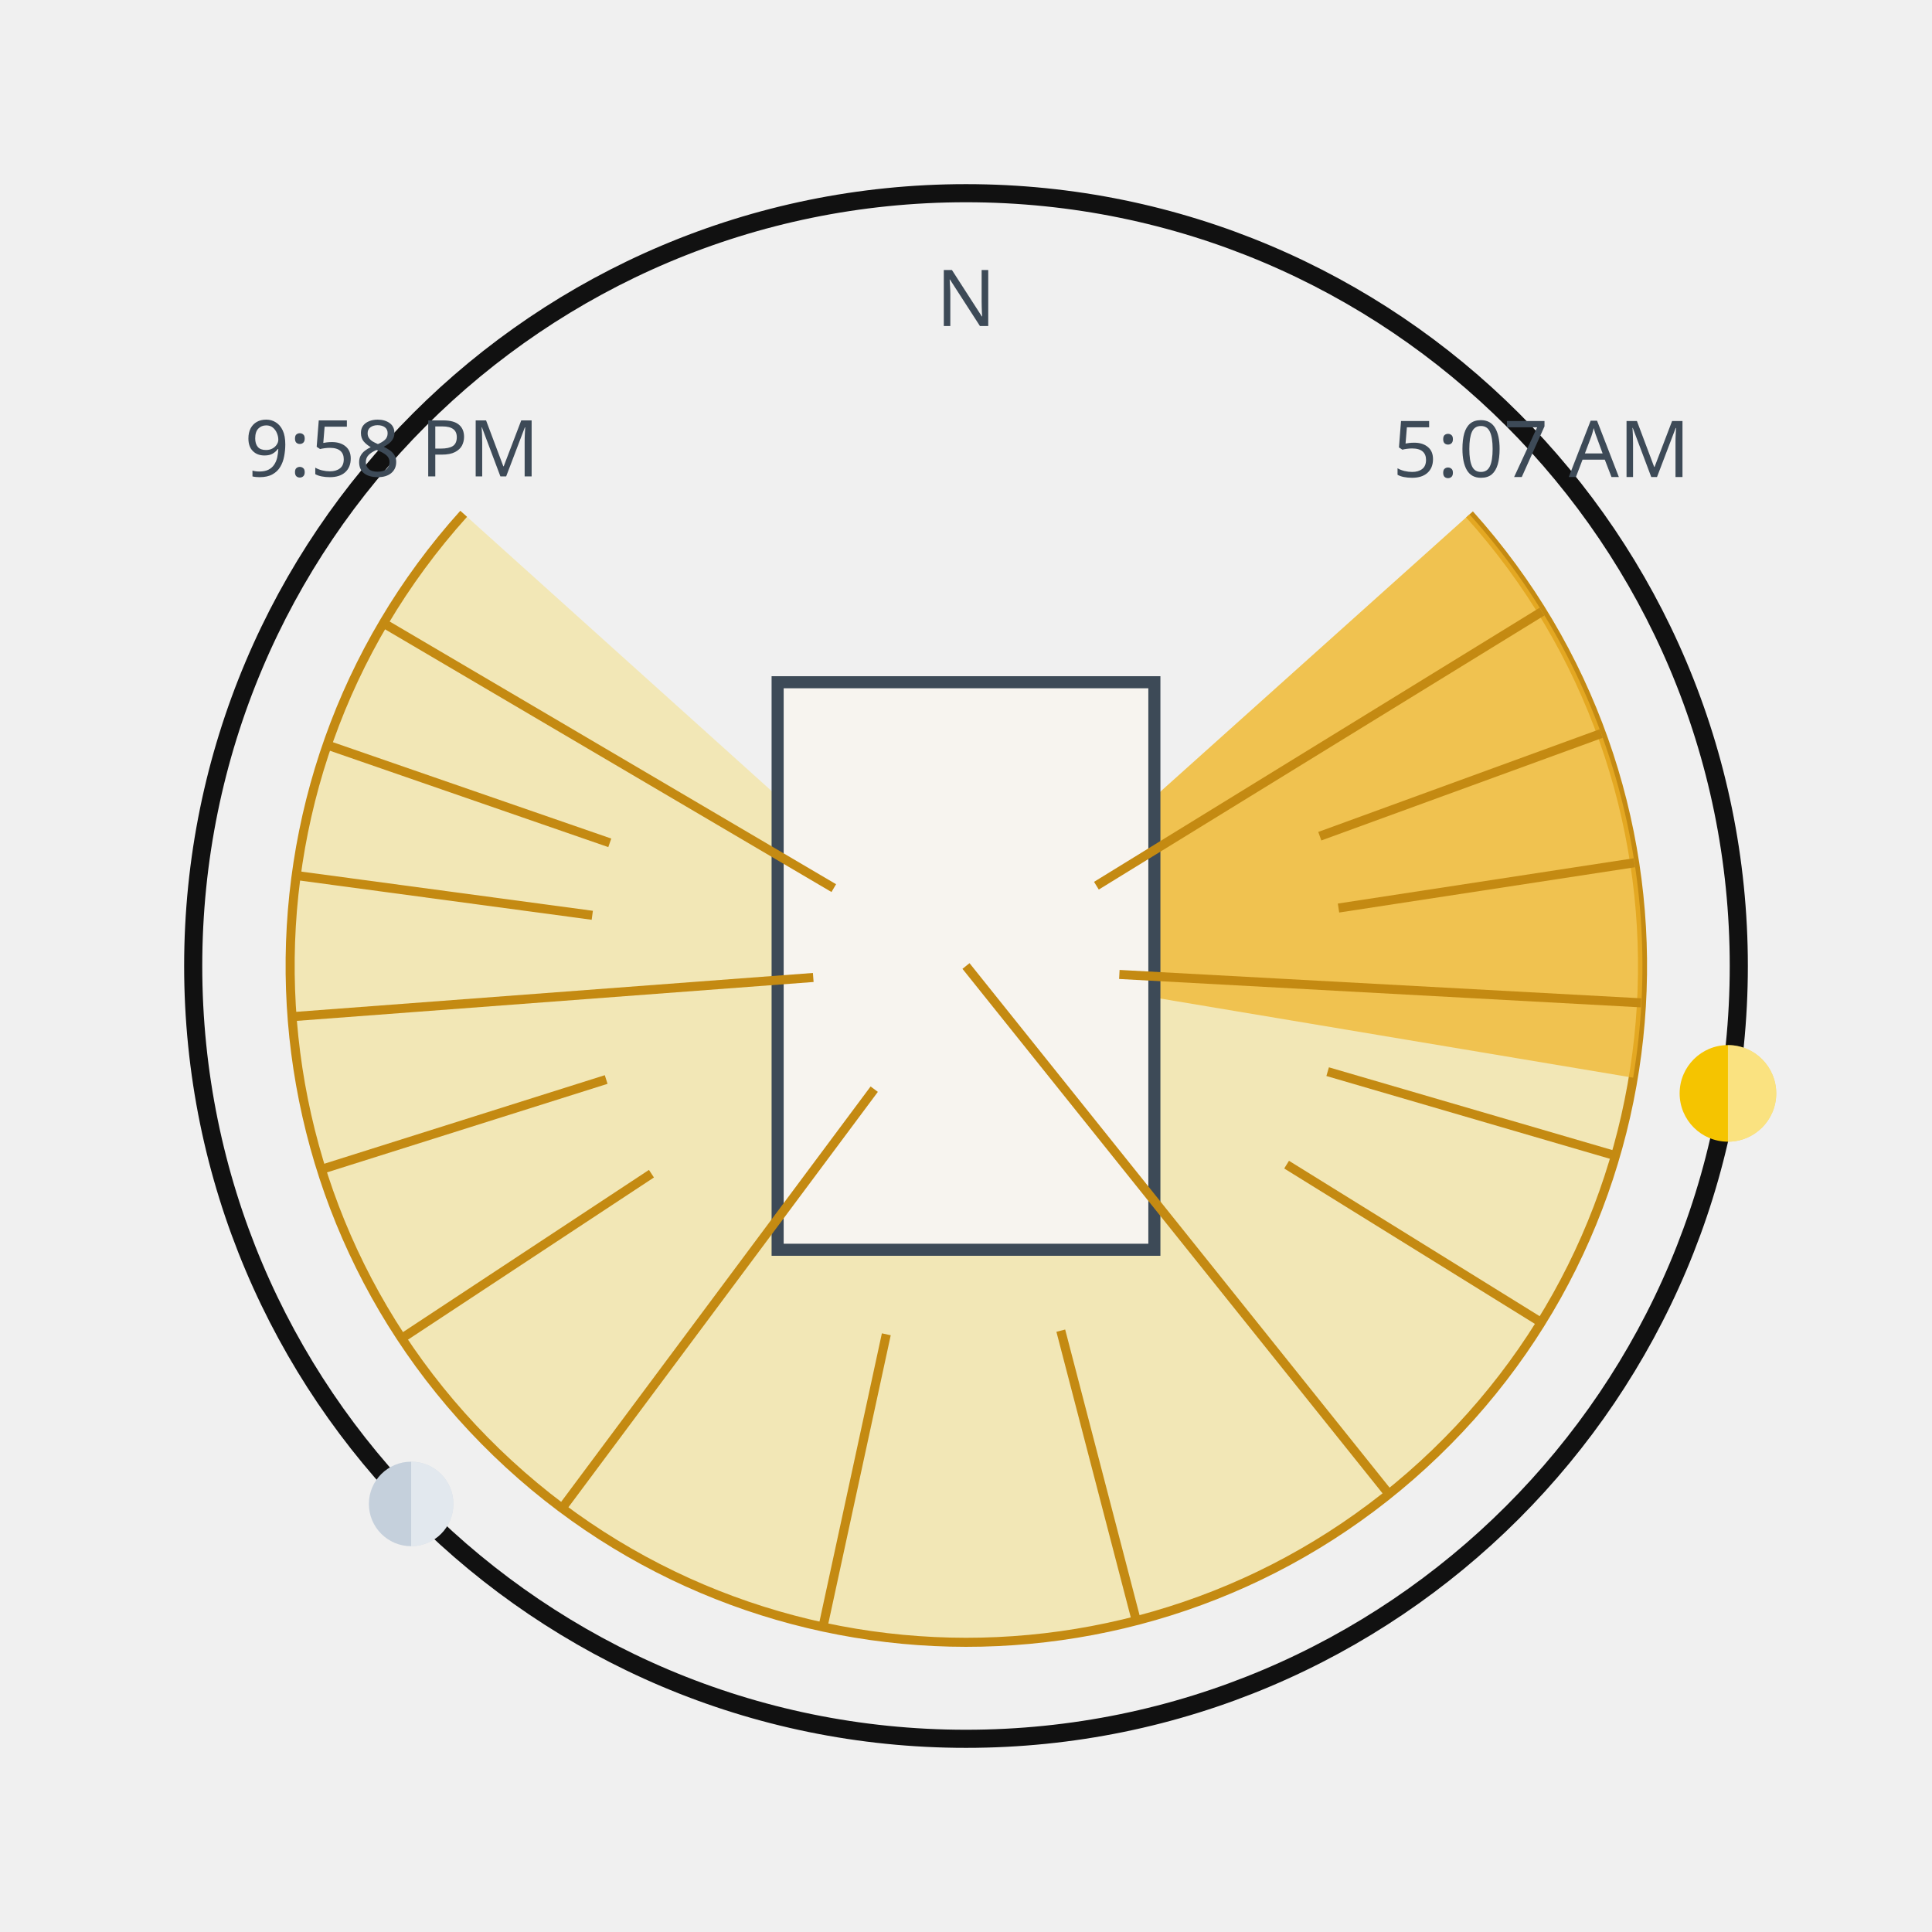
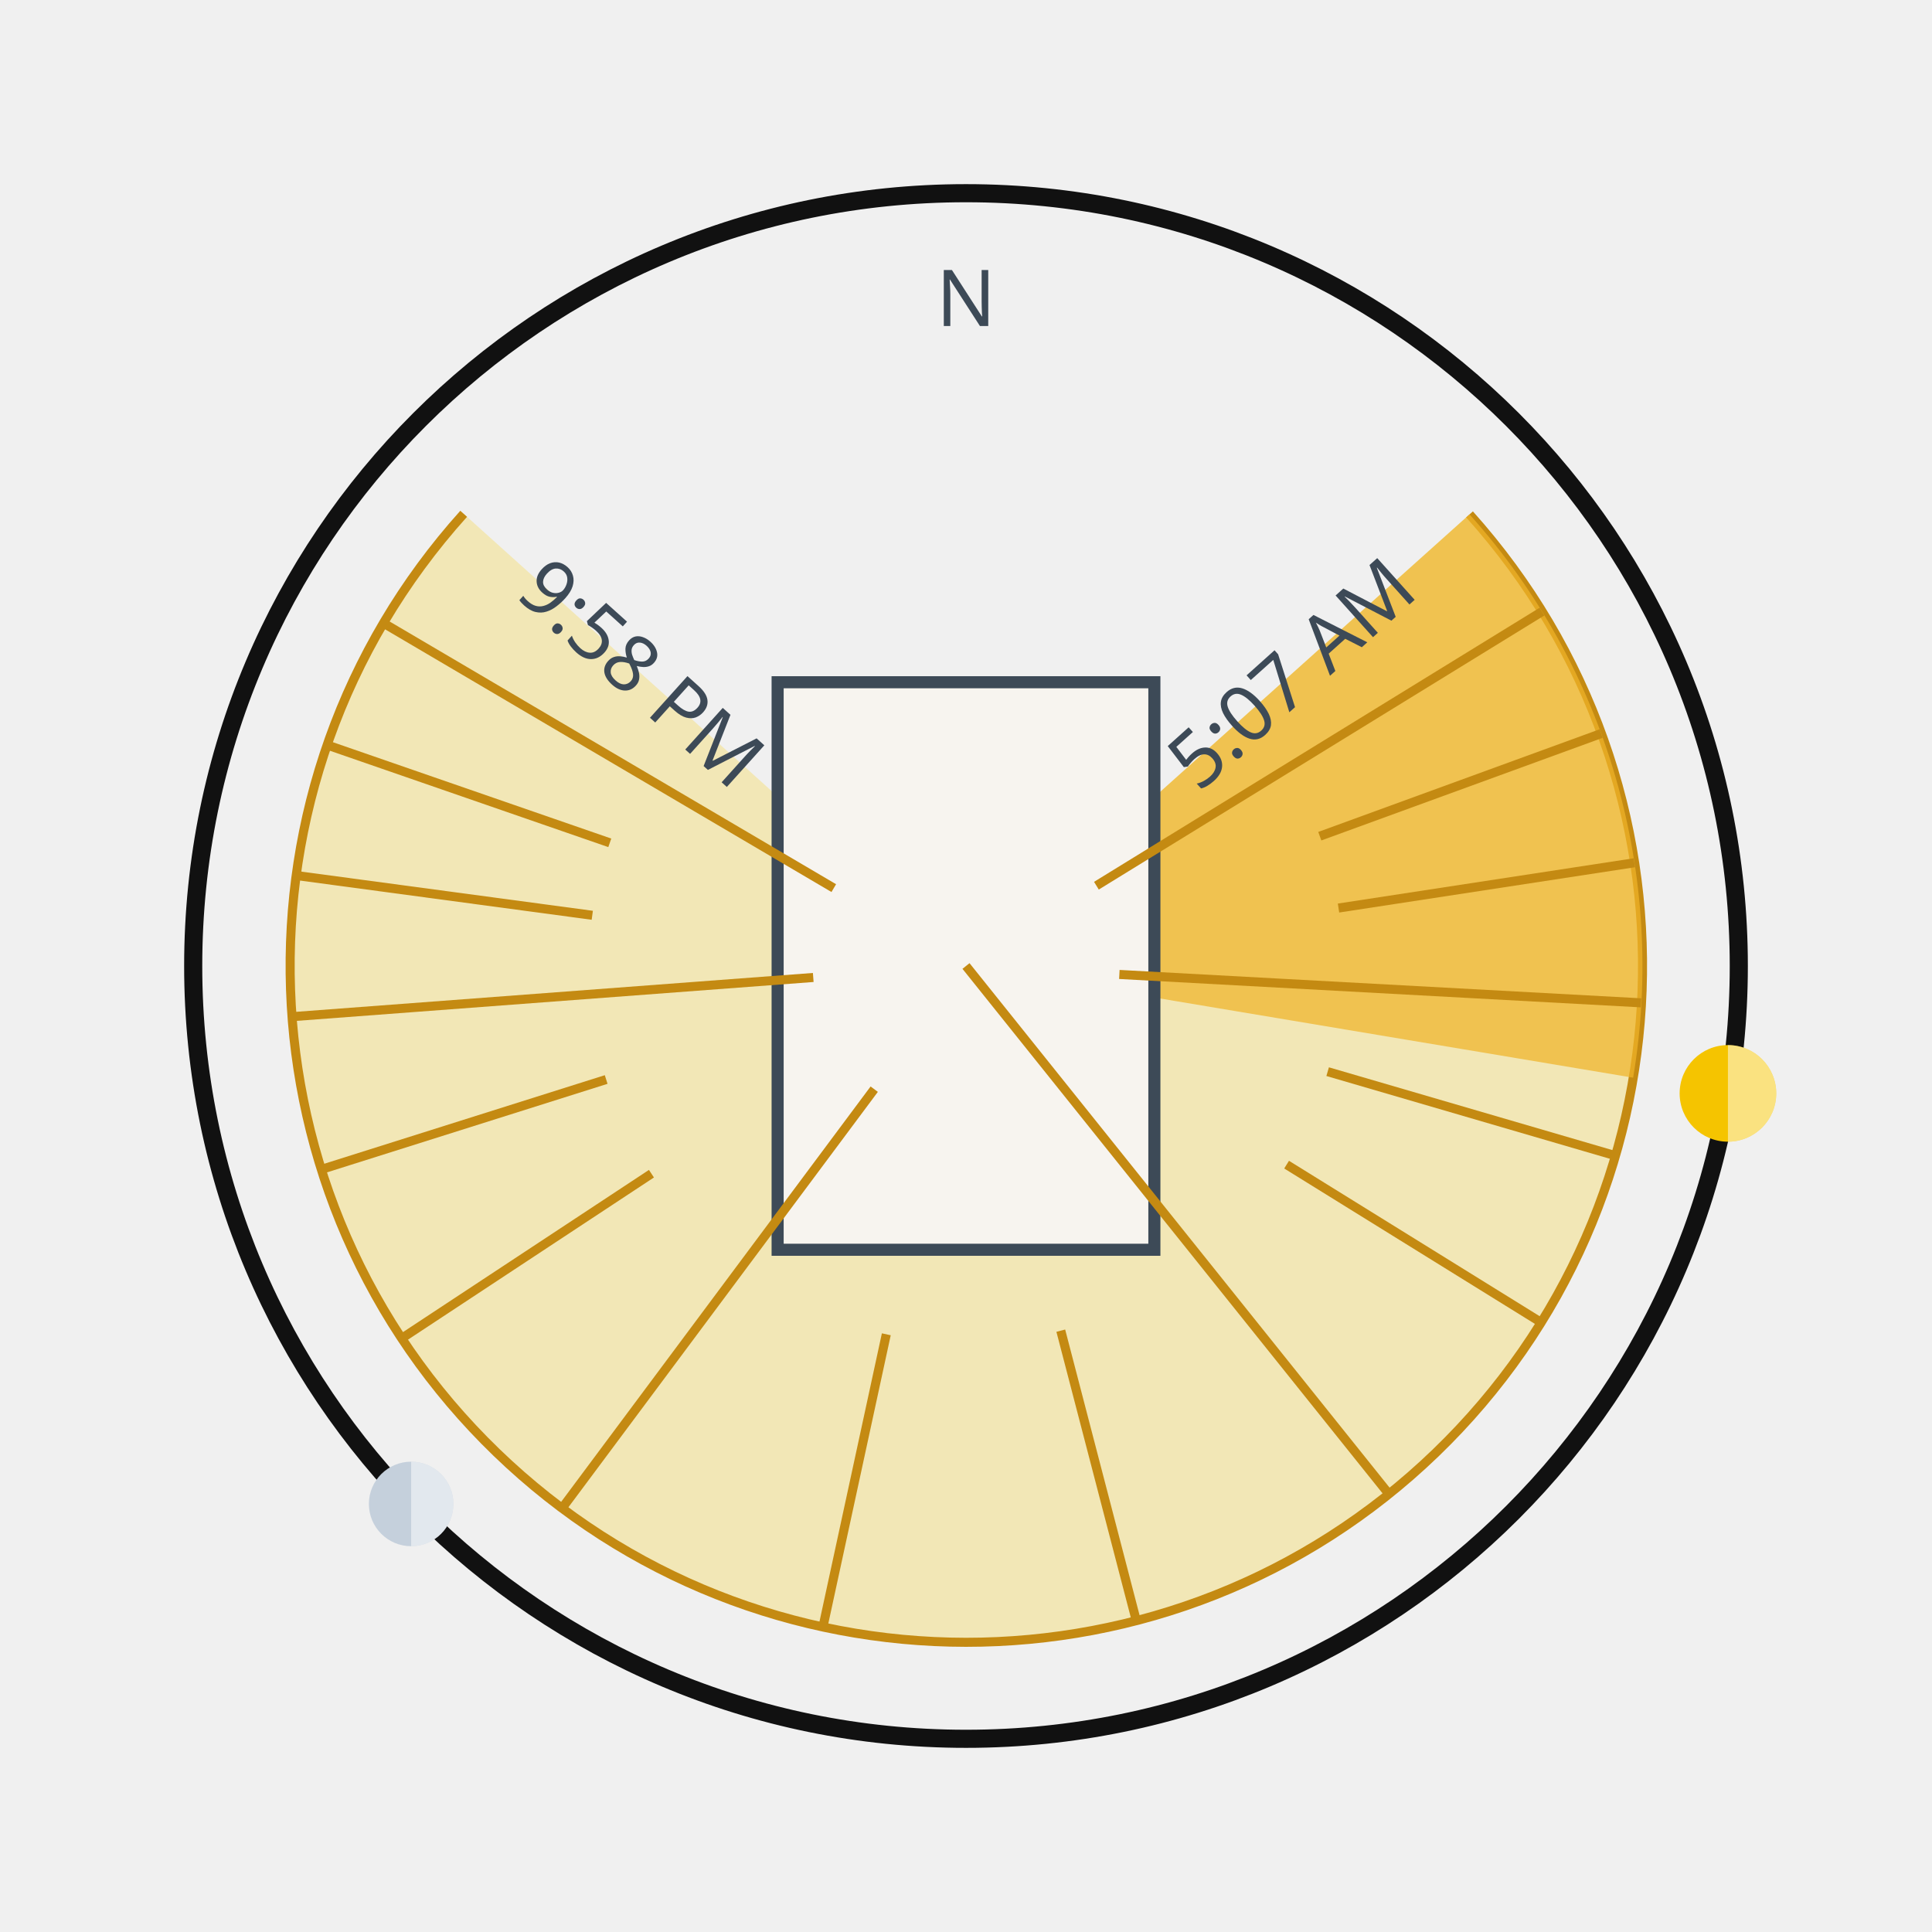
<svg xmlns="http://www.w3.org/2000/svg" width="320" height="320" viewBox="0 0 320 320" font-family="sans-serif" font-size="13">
  <path id="pale" d="M 160.0 160.0 L 243.4 85.2 A 112.0 112.0 0 1 1 76.8 85.1 Z" fill="#f6d84a" fill-opacity="0.35" />
  <path id="rim" d="M 243.4 85.2 A 112.0 112.0 0 1 1 76.8 85.1" fill="none" stroke="#c48a12" stroke-width="1.5" />
  <circle id="ring" cx="160.0" cy="160.0" r="128.0" fill="none" stroke="#111111" stroke-width="3" />
  <path id="strong" d="M 160.0 160.0 L 243.4 85.2 A 112.0 112.0 0 0 1 270.5 178.5 Z" fill="#f0b429" fill-opacity="0.72" />
  <polygon id="house" points="128.8,207.0 128.8,113.0 191.2,113.0 191.2,207.0" fill="#f7f4ef" stroke="#3d4a57" stroke-width="2" />
  <g id="hours">
    <line x1="181.6" y1="146.7" x2="255.4" y2="101.3" stroke="#c48a12" stroke-width="1.5" />
    <line x1="218.6" y1="138.5" x2="265.2" y2="121.5" stroke="#c48a12" stroke-width="1.5" />
    <line x1="221.7" y1="150.4" x2="270.7" y2="142.9" stroke="#c48a12" stroke-width="1.5" />
    <line x1="185.4" y1="161.4" x2="271.8" y2="166.1" stroke="#c48a12" stroke-width="1.5" />
    <line x1="219.9" y1="177.5" x2="267.5" y2="191.4" stroke="#c48a12" stroke-width="1.5" />
    <line x1="213.1" y1="192.9" x2="255.2" y2="219.0" stroke="#c48a12" stroke-width="1.5" />
    <line x1="160.0" y1="160.0" x2="230.0" y2="247.4" stroke="#c48a12" stroke-width="1.5" />
    <line x1="175.7" y1="220.4" x2="188.2" y2="268.4" stroke="#c48a12" stroke-width="1.5" />
    <line x1="146.8" y1="221.0" x2="136.3" y2="269.5" stroke="#c48a12" stroke-width="1.5" />
    <line x1="144.8" y1="180.4" x2="93.1" y2="249.8" stroke="#c48a12" stroke-width="1.5" />
    <line x1="107.9" y1="194.4" x2="66.5" y2="221.7" stroke="#c48a12" stroke-width="1.5" />
    <line x1="100.4" y1="178.8" x2="53.2" y2="193.7" stroke="#c48a12" stroke-width="1.5" />
    <line x1="134.7" y1="161.9" x2="48.3" y2="168.4" stroke="#c48a12" stroke-width="1.5" />
    <line x1="98.1" y1="151.6" x2="49.0" y2="145.0" stroke="#c48a12" stroke-width="1.5" />
    <line x1="101.0" y1="139.6" x2="54.2" y2="123.4" stroke="#c48a12" stroke-width="1.5" />
    <line x1="138.1" y1="147.1" x2="63.5" y2="103.2" stroke="#c48a12" stroke-width="1.5" />
  </g>
  <g id="sun">
    <circle cx="286.2" cy="181.1" r="8.0" fill="#f5c400" />
    <path d="M 286.2 173.1 A 8.0 8.0 0 0 1 286.2 189.1 Z" fill="#ffffff" fill-opacity="0.5" />
  </g>
  <g id="moon">
    <circle cx="68.1" cy="249.1" r="7.0" fill="#c5d0dc" />
    <path d="M 68.1 242.1 A 7.0 7.0 0 0 1 68.1 256.1 Z" fill="#ffffff" fill-opacity="0.5" />
  </g>
-   <text id="sunrise" x="255.3" y="74.5" text-anchor="middle" dominant-baseline="middle" fill="#3d4a57">5:07 AM</text>
-   <text id="sunset" x="64.9" y="74.4" text-anchor="middle" dominant-baseline="middle" fill="#3d4a57">9:58 PM</text>
+   <text id="sunrise" x="213.9" y="111.6" text-anchor="middle" dominant-baseline="middle" fill="#3d4a57" transform="rotate(-41.9 213.9 111.6)">5:07 AM</text>
+   <text id="sunset" x="106.2" y="111.5" text-anchor="middle" dominant-baseline="middle" fill="#3d4a57" transform="rotate(402.0 106.2 111.5)">9:58 PM</text>
  <text id="north" x="160.0" y="54.0" text-anchor="middle" fill="#3d4a57">N</text>
</svg>
